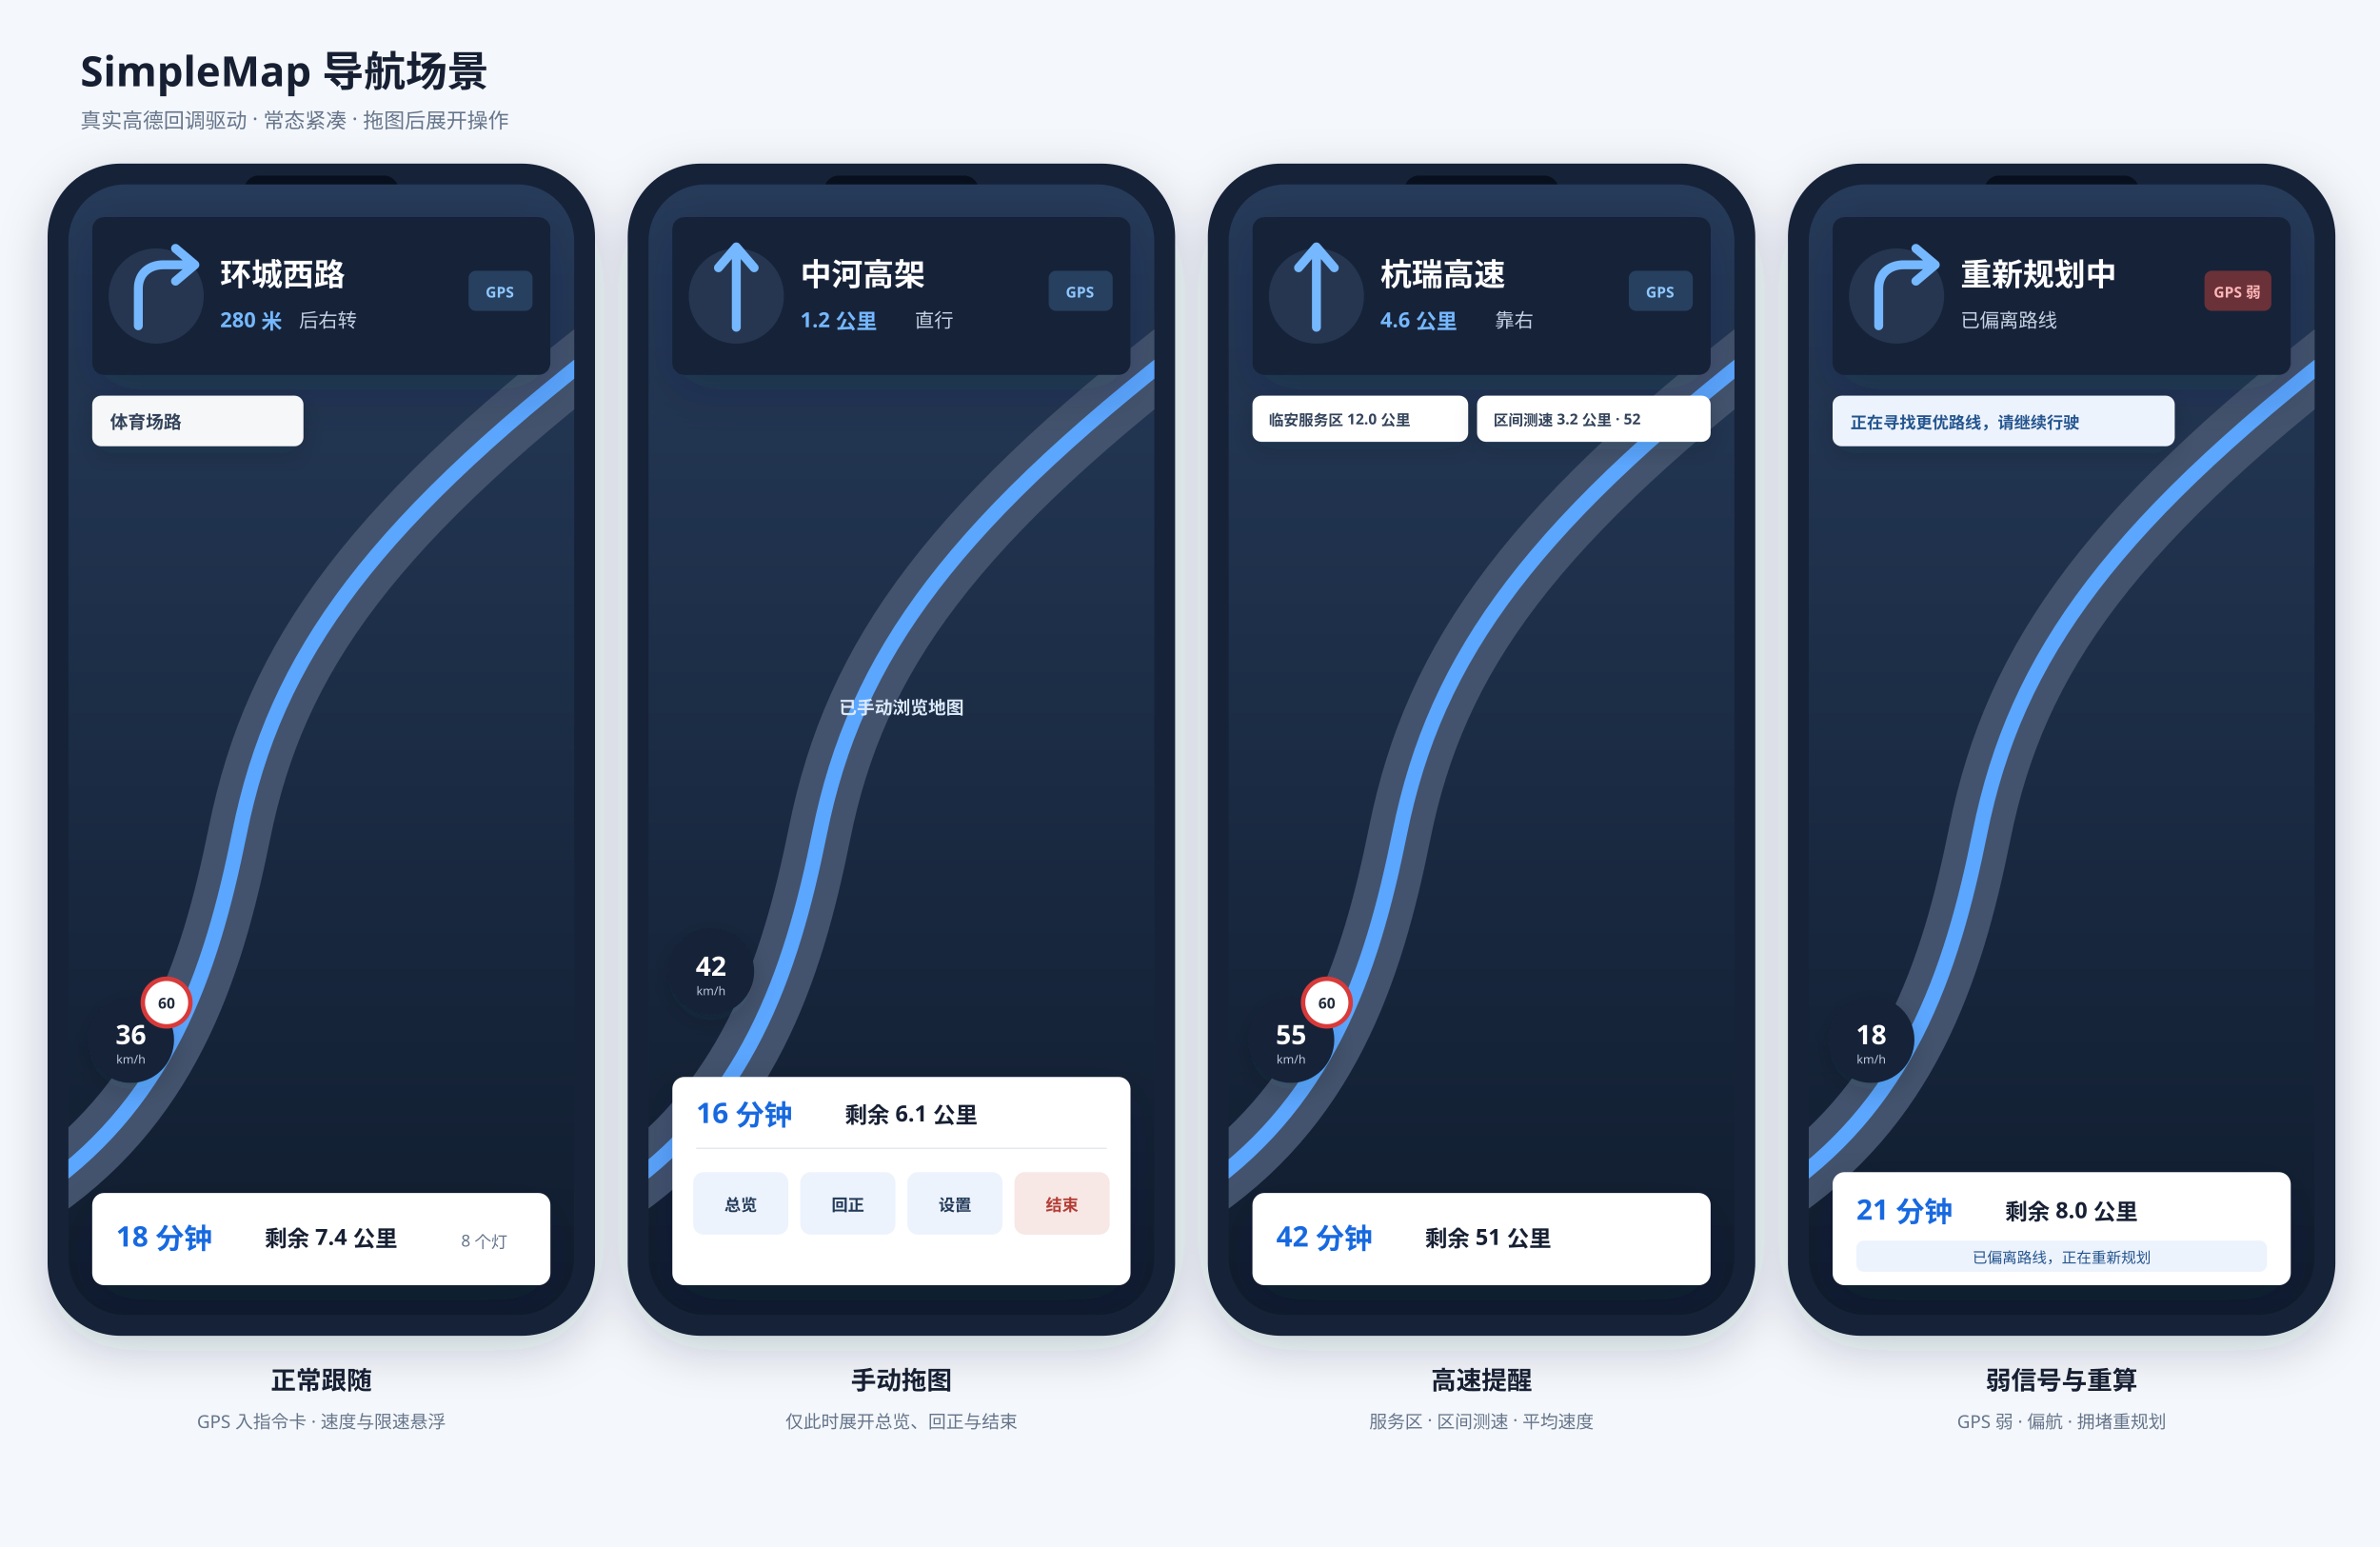
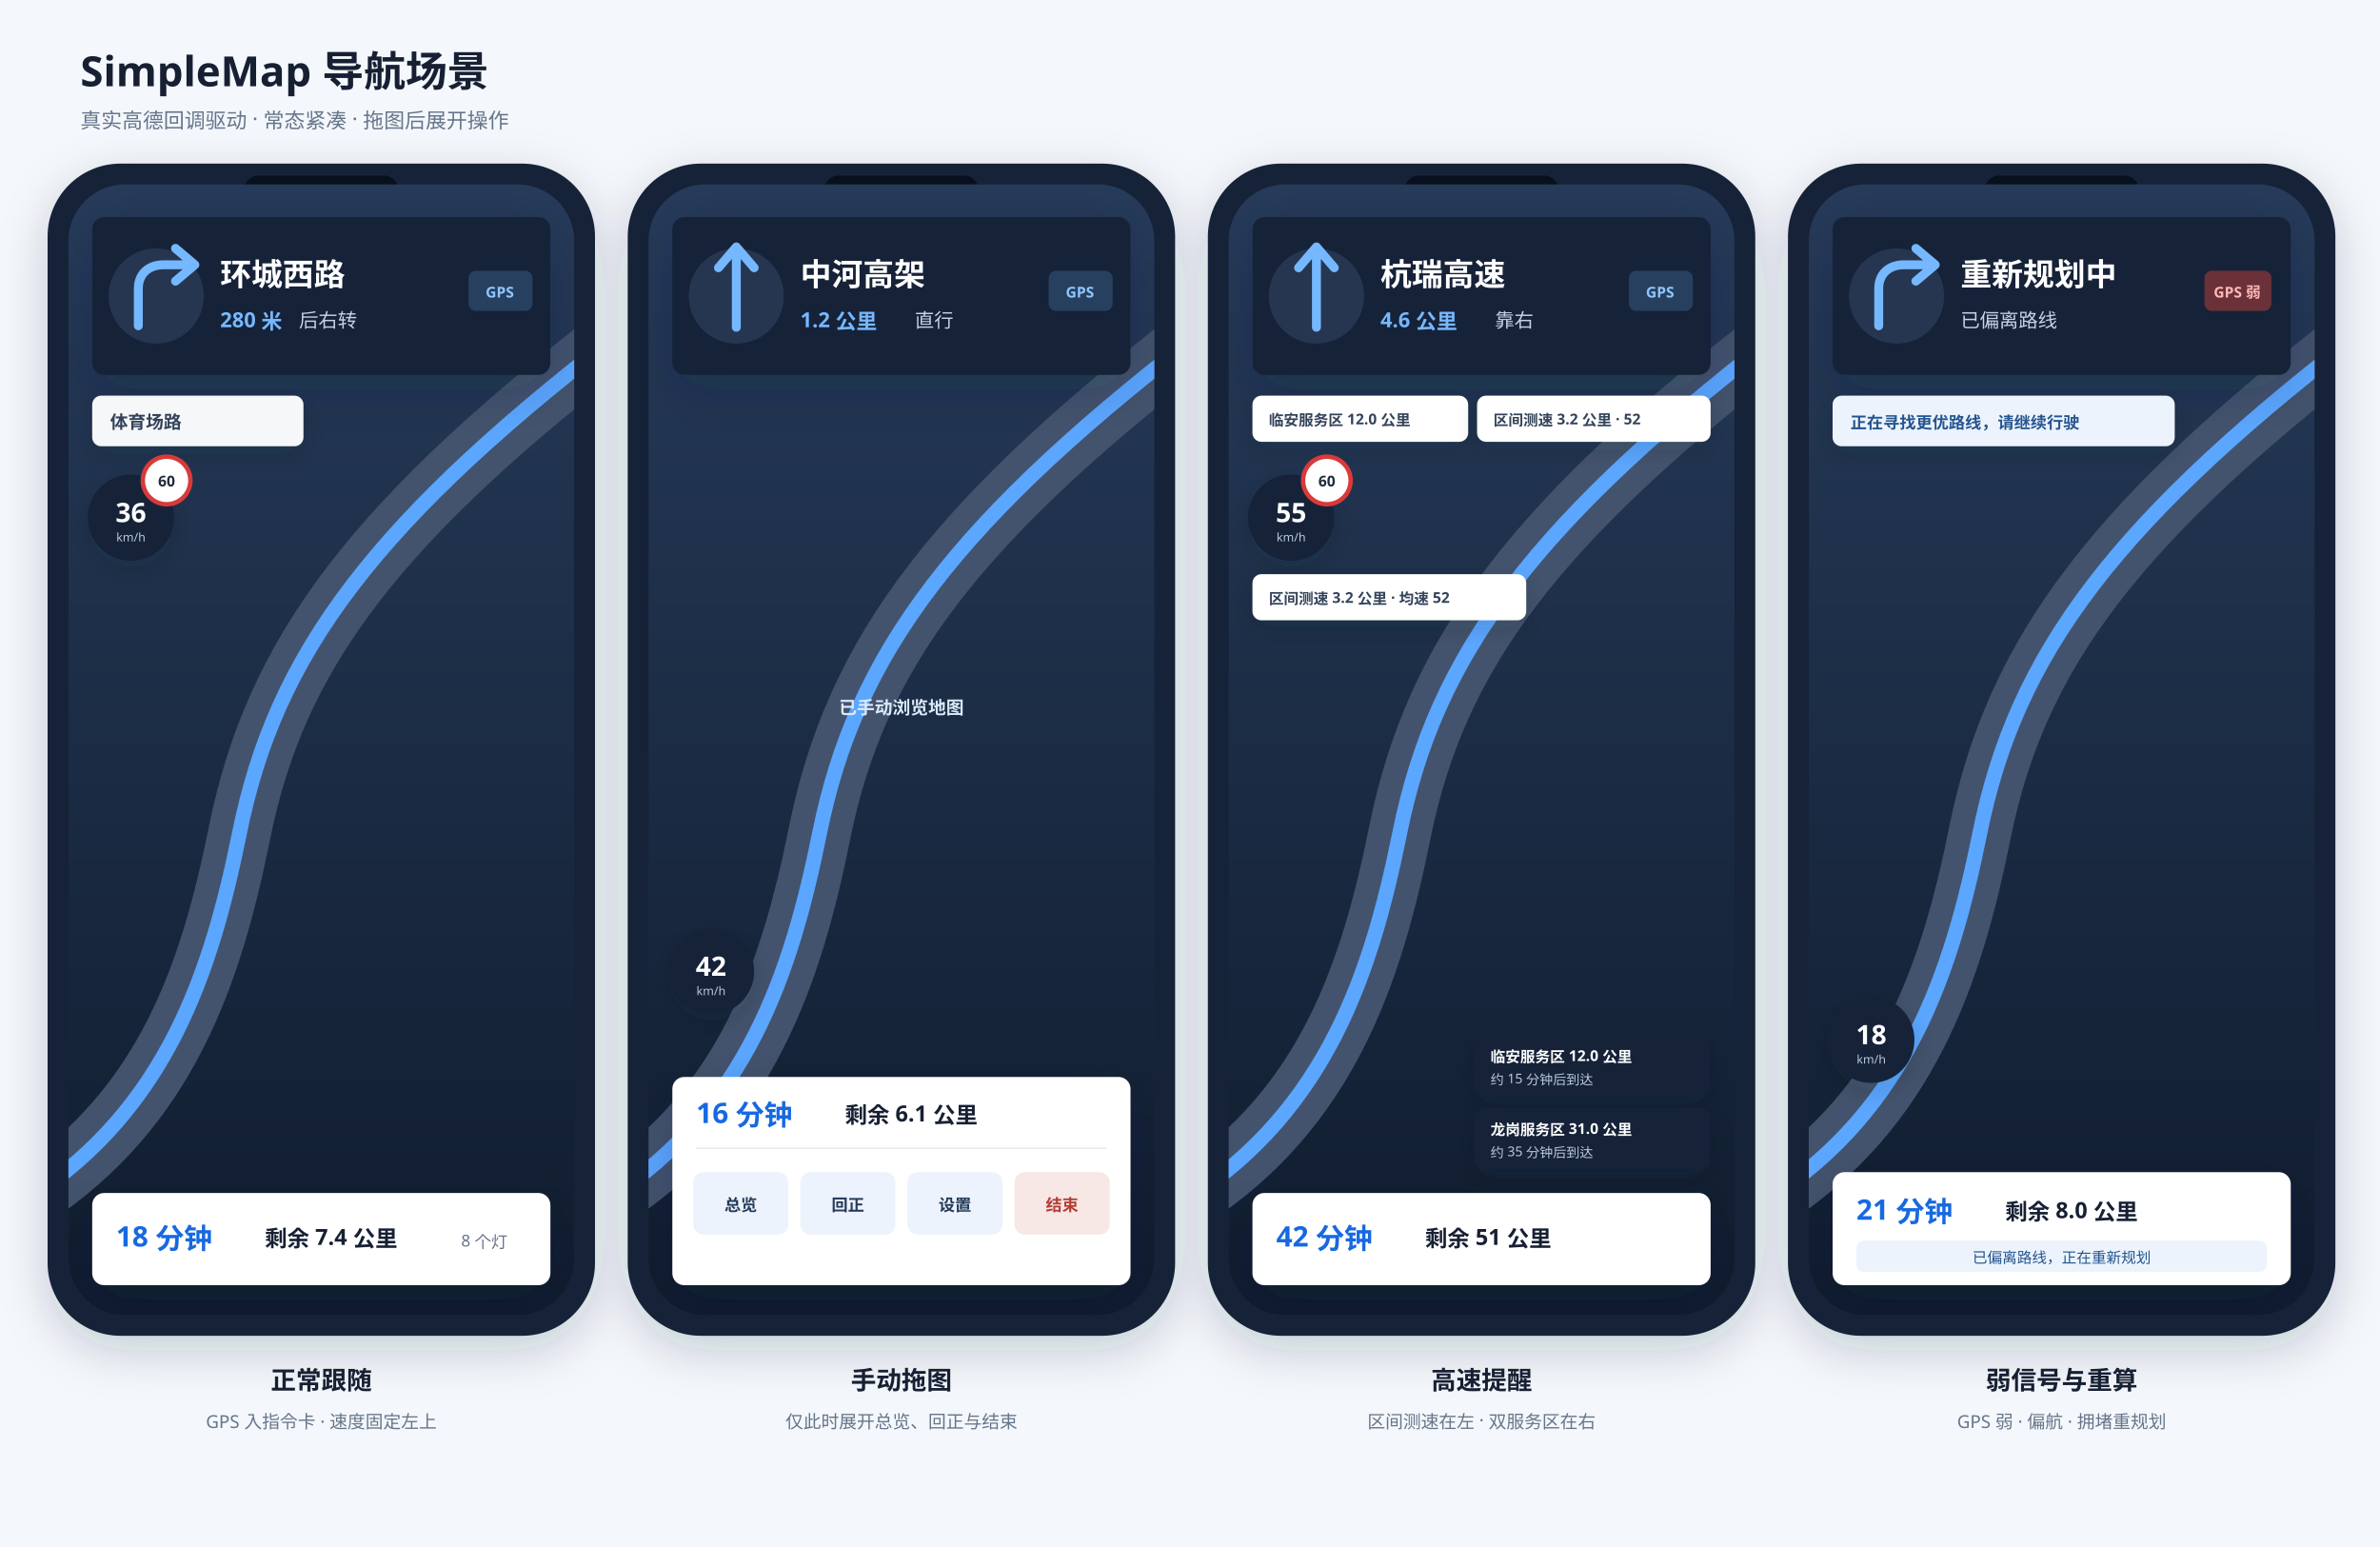
<svg xmlns="http://www.w3.org/2000/svg" width="1600" height="1040" viewBox="0 0 1600 1040">
  <defs>
    <filter id="shadow" x="-30%" y="-30%" width="160%" height="180%">
      <feDropShadow dx="0" dy="10" stdDeviation="16" flood-color="#102038" flood-opacity=".2" />
    </filter>
    <filter id="soft" x="-30%" y="-30%" width="160%" height="180%">
      <feDropShadow dx="0" dy="5" stdDeviation="8" flood-color="#102038" flood-opacity=".16" />
    </filter>
    <linearGradient id="map" x1="0" y1="0" x2="0" y2="1">
      <stop offset="0" stop-color="#263b5a" />
      <stop offset="1" stop-color="#101c2e" />
    </linearGradient>
    <clipPath id="s1">
      <rect x="46" y="124" width="340" height="760" rx="38" />
    </clipPath>
    <clipPath id="s2">
      <rect x="436" y="124" width="340" height="760" rx="38" />
    </clipPath>
    <clipPath id="s3">
      <rect x="826" y="124" width="340" height="760" rx="38" />
    </clipPath>
    <clipPath id="s4">
      <rect x="1216" y="124" width="340" height="760" rx="38" />
    </clipPath>
  </defs>
  <rect width="1600" height="1040" fill="#f4f7fb" />
  <text x="54" y="58" font-family="sans-serif" font-size="28" font-weight="700" fill="#172033">SimpleMap 导航场景</text>
  <text x="54" y="86" font-family="sans-serif" font-size="14" fill="#66758b">真实高德回调驱动 · 常态紧凑 · 拖图后展开操作</text>
  <g fill="#132039" filter="url(#shadow)">
    <rect x="32" y="110" width="368" height="788" rx="49" />
    <rect x="422" y="110" width="368" height="788" rx="49" />
    <rect x="812" y="110" width="368" height="788" rx="49" />
    <rect x="1202" y="110" width="368" height="788" rx="49" />
  </g>
  <g fill="#08101e">
    <rect x="164" y="118" width="104" height="20" rx="10" />
    <rect x="554" y="118" width="104" height="20" rx="10" />
    <rect x="944" y="118" width="104" height="20" rx="10" />
    <rect x="1334" y="118" width="104" height="20" rx="10" />
  </g>
  <g clip-path="url(#s1)">
    <rect x="46" y="124" width="340" height="760" fill="url(#map)" />
    <path d="M20 805C112 745 142 654 161 560C185 441 250 350 430 214" fill="none" stroke="#43536d" stroke-width="42" stroke-linecap="round" />
    <path d="M20 805C112 745 142 654 161 560C185 441 250 350 430 214" fill="none" stroke="#5ba6ff" stroke-width="10" stroke-linecap="round" />
    <rect x="62" y="146" width="308" height="106" rx="8" fill="#162438" filter="url(#shadow)" />
    <circle cx="105" cy="199" r="32" fill="#263650" />
    <path d="M93 219v-25c0-10 7-16 17-16h15M118 167l13 11-13 11" fill="none" stroke="#75b8ff" stroke-width="6" stroke-linecap="round" stroke-linejoin="round" />
    <text x="148" y="192" font-family="sans-serif" font-size="21" font-weight="700" fill="#fff">环城西路</text>
    <text x="148" y="220" font-family="sans-serif" font-size="14" font-weight="700" fill="#75b8ff">280 米</text>
    <text x="201" y="220" font-family="sans-serif" font-size="13" fill="#c5d2e5">后右转</text>
    <rect x="315" y="182" width="43" height="27" rx="5" fill="#27405f" />
    <text x="336" y="200" text-anchor="middle" font-family="sans-serif" font-size="10" font-weight="700" fill="#8ec7ff">GPS</text>
    <rect x="62" y="266" width="142" height="34" rx="6" fill="#fff" opacity=".96" filter="url(#soft)" />
    <text x="74" y="288" font-family="sans-serif" font-size="12" font-weight="700" fill="#33435a">体育场路</text>
-     <circle cx="88" cy="699" r="29" fill="#162438" filter="url(#soft)" />
-     <text x="88" y="702" text-anchor="middle" font-family="sans-serif" font-size="18" font-weight="700" fill="#fff">36</text>
-     <text x="88" y="715" text-anchor="middle" font-family="sans-serif" font-size="8" fill="#b9c8dd">km/h</text>
-     <circle cx="112" cy="674" r="16" fill="#fff" stroke="#d83a3a" stroke-width="3" />
-     <text x="112" y="678" text-anchor="middle" font-family="sans-serif" font-size="10" font-weight="700" fill="#202a3a">60</text>
+     <circle cx="88" cy="348" r="29" fill="#162438" filter="url(#soft)" />
+     <text x="88" y="351" text-anchor="middle" font-family="sans-serif" font-size="18" font-weight="700" fill="#fff">36</text>
+     <text x="88" y="364" text-anchor="middle" font-family="sans-serif" font-size="8" fill="#b9c8dd">km/h</text>
+     <circle cx="112" cy="323" r="16" fill="#fff" stroke="#d83a3a" stroke-width="3" />
+     <text x="112" y="327" text-anchor="middle" font-family="sans-serif" font-size="10" font-weight="700" fill="#202a3a">60</text>
    <rect x="62" y="802" width="308" height="62" rx="8" fill="#fff" filter="url(#shadow)" />
    <text x="78" y="838" font-family="sans-serif" font-size="19" font-weight="700" fill="#1769e0">18 分钟</text>
    <text x="178" y="838" font-family="sans-serif" font-size="15" font-weight="700" fill="#172033">剩余 7.4 公里</text>
    <text x="310" y="838" font-family="sans-serif" font-size="11" fill="#66758b">8 个灯</text>
  </g>
  <g clip-path="url(#s2)">
    <rect x="436" y="124" width="340" height="760" fill="url(#map)" />
    <path d="M410 805C502 745 532 654 551 560C575 441 640 350 820 214" fill="none" stroke="#43536d" stroke-width="42" stroke-linecap="round" />
    <path d="M410 805C502 745 532 654 551 560C575 441 640 350 820 214" fill="none" stroke="#5ba6ff" stroke-width="10" stroke-linecap="round" />
    <rect x="452" y="146" width="308" height="106" rx="8" fill="#162438" filter="url(#shadow)" />
    <circle cx="495" cy="199" r="32" fill="#263650" />
    <path d="M495 220v-54m-12 14 12-14 12 14" fill="none" stroke="#75b8ff" stroke-width="6" stroke-linecap="round" stroke-linejoin="round" />
    <text x="538" y="192" font-family="sans-serif" font-size="21" font-weight="700" fill="#fff">中河高架</text>
    <text x="538" y="220" font-family="sans-serif" font-size="14" font-weight="700" fill="#75b8ff">1.2 公里</text>
    <text x="615" y="220" font-family="sans-serif" font-size="13" fill="#c5d2e5">直行</text>
    <rect x="705" y="182" width="43" height="27" rx="5" fill="#27405f" />
    <text x="726" y="200" text-anchor="middle" font-family="sans-serif" font-size="10" font-weight="700" fill="#8ec7ff">GPS</text>
    <text x="606" y="480" text-anchor="middle" font-family="sans-serif" font-size="12" font-weight="700" fill="#dbe9fa">已手动浏览地图</text>
    <circle cx="478" cy="653" r="29" fill="#162438" filter="url(#soft)" />
    <text x="478" y="656" text-anchor="middle" font-family="sans-serif" font-size="18" font-weight="700" fill="#fff">42</text>
    <text x="478" y="669" text-anchor="middle" font-family="sans-serif" font-size="8" fill="#b9c8dd">km/h</text>
    <rect x="452" y="724" width="308" height="140" rx="8" fill="#fff" filter="url(#shadow)" />
    <text x="468" y="755" font-family="sans-serif" font-size="19" font-weight="700" fill="#1769e0">16 分钟</text>
    <text x="568" y="755" font-family="sans-serif" font-size="15" font-weight="700" fill="#172033">剩余 6.1 公里</text>
    <line x1="468" y1="772" x2="744" y2="772" stroke="#e4e9f0" />
    <g font-family="sans-serif" font-size="11" text-anchor="middle">
      <rect x="466" y="788" width="64" height="42" rx="7" fill="#edf3fc" />
      <text x="498" y="814" fill="#243b5a" font-weight="700">总览</text>
      <rect x="538" y="788" width="64" height="42" rx="7" fill="#edf3fc" />
      <text x="570" y="814" fill="#243b5a" font-weight="700">回正</text>
      <rect x="610" y="788" width="64" height="42" rx="7" fill="#edf3fc" />
      <text x="642" y="814" fill="#243b5a" font-weight="700">设置</text>
      <rect x="682" y="788" width="64" height="42" rx="7" fill="#f7e7e5" />
      <text x="714" y="814" fill="#b43e36" font-weight="700">结束</text>
    </g>
  </g>
  <g clip-path="url(#s3)">
    <rect x="826" y="124" width="340" height="760" fill="url(#map)" />
    <path d="M800 805C892 745 922 654 941 560C965 441 1030 350 1210 214" fill="none" stroke="#43536d" stroke-width="42" stroke-linecap="round" />
    <path d="M800 805C892 745 922 654 941 560C965 441 1030 350 1210 214" fill="none" stroke="#5ba6ff" stroke-width="10" stroke-linecap="round" />
    <rect x="842" y="146" width="308" height="106" rx="8" fill="#162438" filter="url(#shadow)" />
    <circle cx="885" cy="199" r="32" fill="#263650" />
    <path d="M885 220v-54m-12 14 12-14 12 14" fill="none" stroke="#75b8ff" stroke-width="6" stroke-linecap="round" stroke-linejoin="round" />
    <text x="928" y="192" font-family="sans-serif" font-size="21" font-weight="700" fill="#fff">杭瑞高速</text>
    <text x="928" y="220" font-family="sans-serif" font-size="14" font-weight="700" fill="#75b8ff">4.6 公里</text>
    <text x="1005" y="220" font-family="sans-serif" font-size="13" fill="#c5d2e5">靠右</text>
    <rect x="1095" y="182" width="43" height="27" rx="5" fill="#27405f" />
    <text x="1116" y="200" text-anchor="middle" font-family="sans-serif" font-size="10" font-weight="700" fill="#8ec7ff">GPS</text>
    <rect x="842" y="266" width="145" height="31" rx="6" fill="#fff" filter="url(#soft)" />
    <text x="853" y="286" font-family="sans-serif" font-size="10" font-weight="700" fill="#33435a">临安服务区 12.0 公里</text>
    <rect x="993" y="266" width="157" height="31" rx="6" fill="#fff" filter="url(#soft)" />
    <text x="1004" y="286" font-family="sans-serif" font-size="10" font-weight="700" fill="#33435a">区间测速 3.2 公里 · 52</text>
-     <circle cx="868" cy="699" r="29" fill="#162438" filter="url(#soft)" />
-     <text x="868" y="702" text-anchor="middle" font-family="sans-serif" font-size="18" font-weight="700" fill="#fff">55</text>
-     <text x="868" y="715" text-anchor="middle" font-family="sans-serif" font-size="8" fill="#b9c8dd">km/h</text>
-     <circle cx="892" cy="674" r="16" fill="#fff" stroke="#d83a3a" stroke-width="3" />
-     <text x="892" y="678" text-anchor="middle" font-family="sans-serif" font-size="10" font-weight="700" fill="#202a3a">60</text>
+     <circle cx="868" cy="348" r="29" fill="#162438" filter="url(#soft)" />
+     <text x="868" y="351" text-anchor="middle" font-family="sans-serif" font-size="18" font-weight="700" fill="#fff">55</text>
+     <text x="868" y="364" text-anchor="middle" font-family="sans-serif" font-size="8" fill="#b9c8dd">km/h</text>
+     <circle cx="892" cy="323" r="16" fill="#fff" stroke="#d83a3a" stroke-width="3" />
+     <text x="892" y="327" text-anchor="middle" font-family="sans-serif" font-size="10" font-weight="700" fill="#202a3a">60</text>
+     <rect x="842" y="386" width="184" height="31" rx="6" fill="#fff" filter="url(#soft)" />
+     <text x="853" y="406" font-family="sans-serif" font-size="10" font-weight="700" fill="#33435a">区间测速 3.2 公里 · 均速 52</text>
+     <rect x="991" y="696" width="159" height="42" rx="7" fill="#162438" filter="url(#soft)" />
+     <text x="1002" y="714" font-family="sans-serif" font-size="10" font-weight="700" fill="#fff">临安服务区 12.0 公里</text>
+     <text x="1002" y="729" font-family="sans-serif" font-size="9" fill="#b9c8dd">约 15 分钟后到达</text>
+     <rect x="991" y="745" width="159" height="42" rx="7" fill="#162438" filter="url(#soft)" />
+     <text x="1002" y="763" font-family="sans-serif" font-size="10" font-weight="700" fill="#fff">龙岗服务区 31.0 公里</text>
+     <text x="1002" y="778" font-family="sans-serif" font-size="9" fill="#b9c8dd">约 35 分钟后到达</text>
    <rect x="842" y="802" width="308" height="62" rx="8" fill="#fff" filter="url(#shadow)" />
    <text x="858" y="838" font-family="sans-serif" font-size="19" font-weight="700" fill="#1769e0">42 分钟</text>
    <text x="958" y="838" font-family="sans-serif" font-size="15" font-weight="700" fill="#172033">剩余 51 公里</text>
  </g>
  <g clip-path="url(#s4)">
    <rect x="1216" y="124" width="340" height="760" fill="url(#map)" />
    <path d="M1190 805C1282 745 1312 654 1331 560C1355 441 1420 350 1600 214" fill="none" stroke="#43536d" stroke-width="42" stroke-linecap="round" />
    <path d="M1190 805C1282 745 1312 654 1331 560C1355 441 1420 350 1600 214" fill="none" stroke="#5ba6ff" stroke-width="10" stroke-linecap="round" />
    <rect x="1232" y="146" width="308" height="106" rx="8" fill="#162438" filter="url(#shadow)" />
    <circle cx="1275" cy="199" r="32" fill="#263650" />
    <path d="M1263 219v-25c0-10 7-16 17-16h15M1288 167l13 11-13 11" fill="none" stroke="#75b8ff" stroke-width="6" stroke-linecap="round" stroke-linejoin="round" />
    <text x="1318" y="192" font-family="sans-serif" font-size="21" font-weight="700" fill="#fff">重新规划中</text>
    <text x="1318" y="220" font-family="sans-serif" font-size="13" fill="#c5d2e5">已偏离路线</text>
    <rect x="1482" y="182" width="45" height="27" rx="5" fill="#6a3138" />
    <text x="1504" y="200" text-anchor="middle" font-family="sans-serif" font-size="10" font-weight="700" fill="#ffb7b7">GPS 弱</text>
    <rect x="1232" y="266" width="230" height="34" rx="6" fill="#edf3fc" filter="url(#soft)" />
    <text x="1244" y="288" font-family="sans-serif" font-size="11" font-weight="700" fill="#24558f">正在寻找更优路线，请继续行驶</text>
    <circle cx="1258" cy="699" r="29" fill="#162438" filter="url(#soft)" />
    <text x="1258" y="702" text-anchor="middle" font-family="sans-serif" font-size="18" font-weight="700" fill="#fff">18</text>
    <text x="1258" y="715" text-anchor="middle" font-family="sans-serif" font-size="8" fill="#b9c8dd">km/h</text>
    <rect x="1232" y="788" width="308" height="76" rx="8" fill="#fff" filter="url(#shadow)" />
    <text x="1248" y="820" font-family="sans-serif" font-size="19" font-weight="700" fill="#1769e0">21 分钟</text>
    <text x="1348" y="820" font-family="sans-serif" font-size="15" font-weight="700" fill="#172033">剩余 8.0 公里</text>
    <rect x="1248" y="834" width="276" height="21" rx="5" fill="#edf3fc" />
    <text x="1386" y="849" text-anchor="middle" font-family="sans-serif" font-size="10" fill="#24558f">已偏离路线，正在重新规划</text>
  </g>
  <g font-family="sans-serif" text-anchor="middle">
    <text x="216" y="934" font-size="17" font-weight="700" fill="#172033">正常跟随</text>
-     <text x="216" y="960" font-size="12" fill="#66758b">GPS 入指令卡 · 速度与限速悬浮</text>
+     <text x="216" y="960" font-size="12" fill="#66758b">GPS 入指令卡 · 速度固定左上</text>
    <text x="606" y="934" font-size="17" font-weight="700" fill="#172033">手动拖图</text>
    <text x="606" y="960" font-size="12" fill="#66758b">仅此时展开总览、回正与结束</text>
    <text x="996" y="934" font-size="17" font-weight="700" fill="#172033">高速提醒</text>
-     <text x="996" y="960" font-size="12" fill="#66758b">服务区 · 区间测速 · 平均速度</text>
+     <text x="996" y="960" font-size="12" fill="#66758b">区间测速在左 · 双服务区在右</text>
    <text x="1386" y="934" font-size="17" font-weight="700" fill="#172033">弱信号与重算</text>
    <text x="1386" y="960" font-size="12" fill="#66758b">GPS 弱 · 偏航 · 拥堵重规划</text>
  </g>
</svg>
